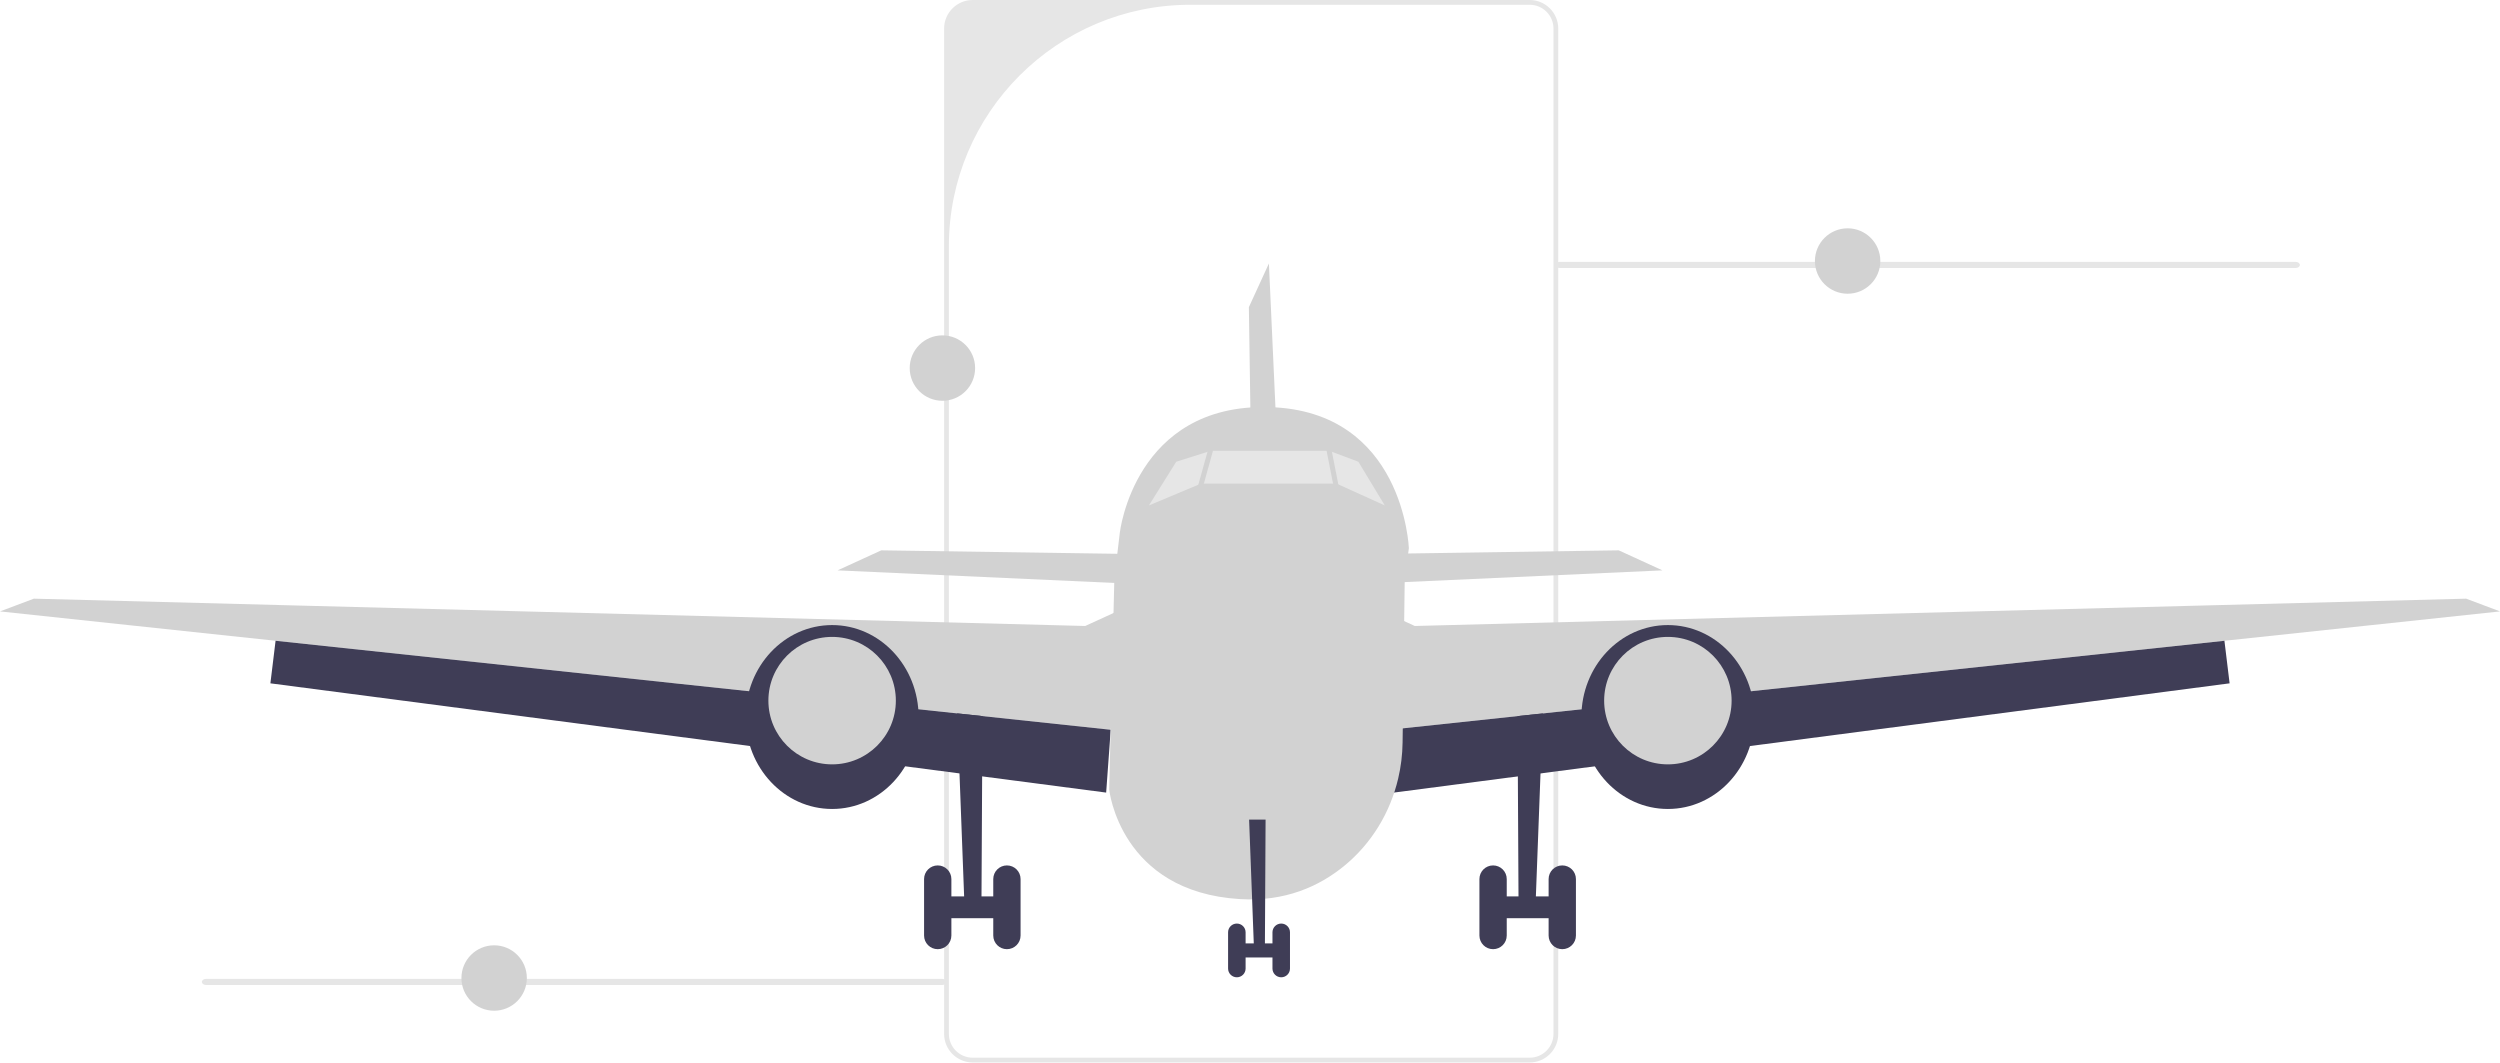
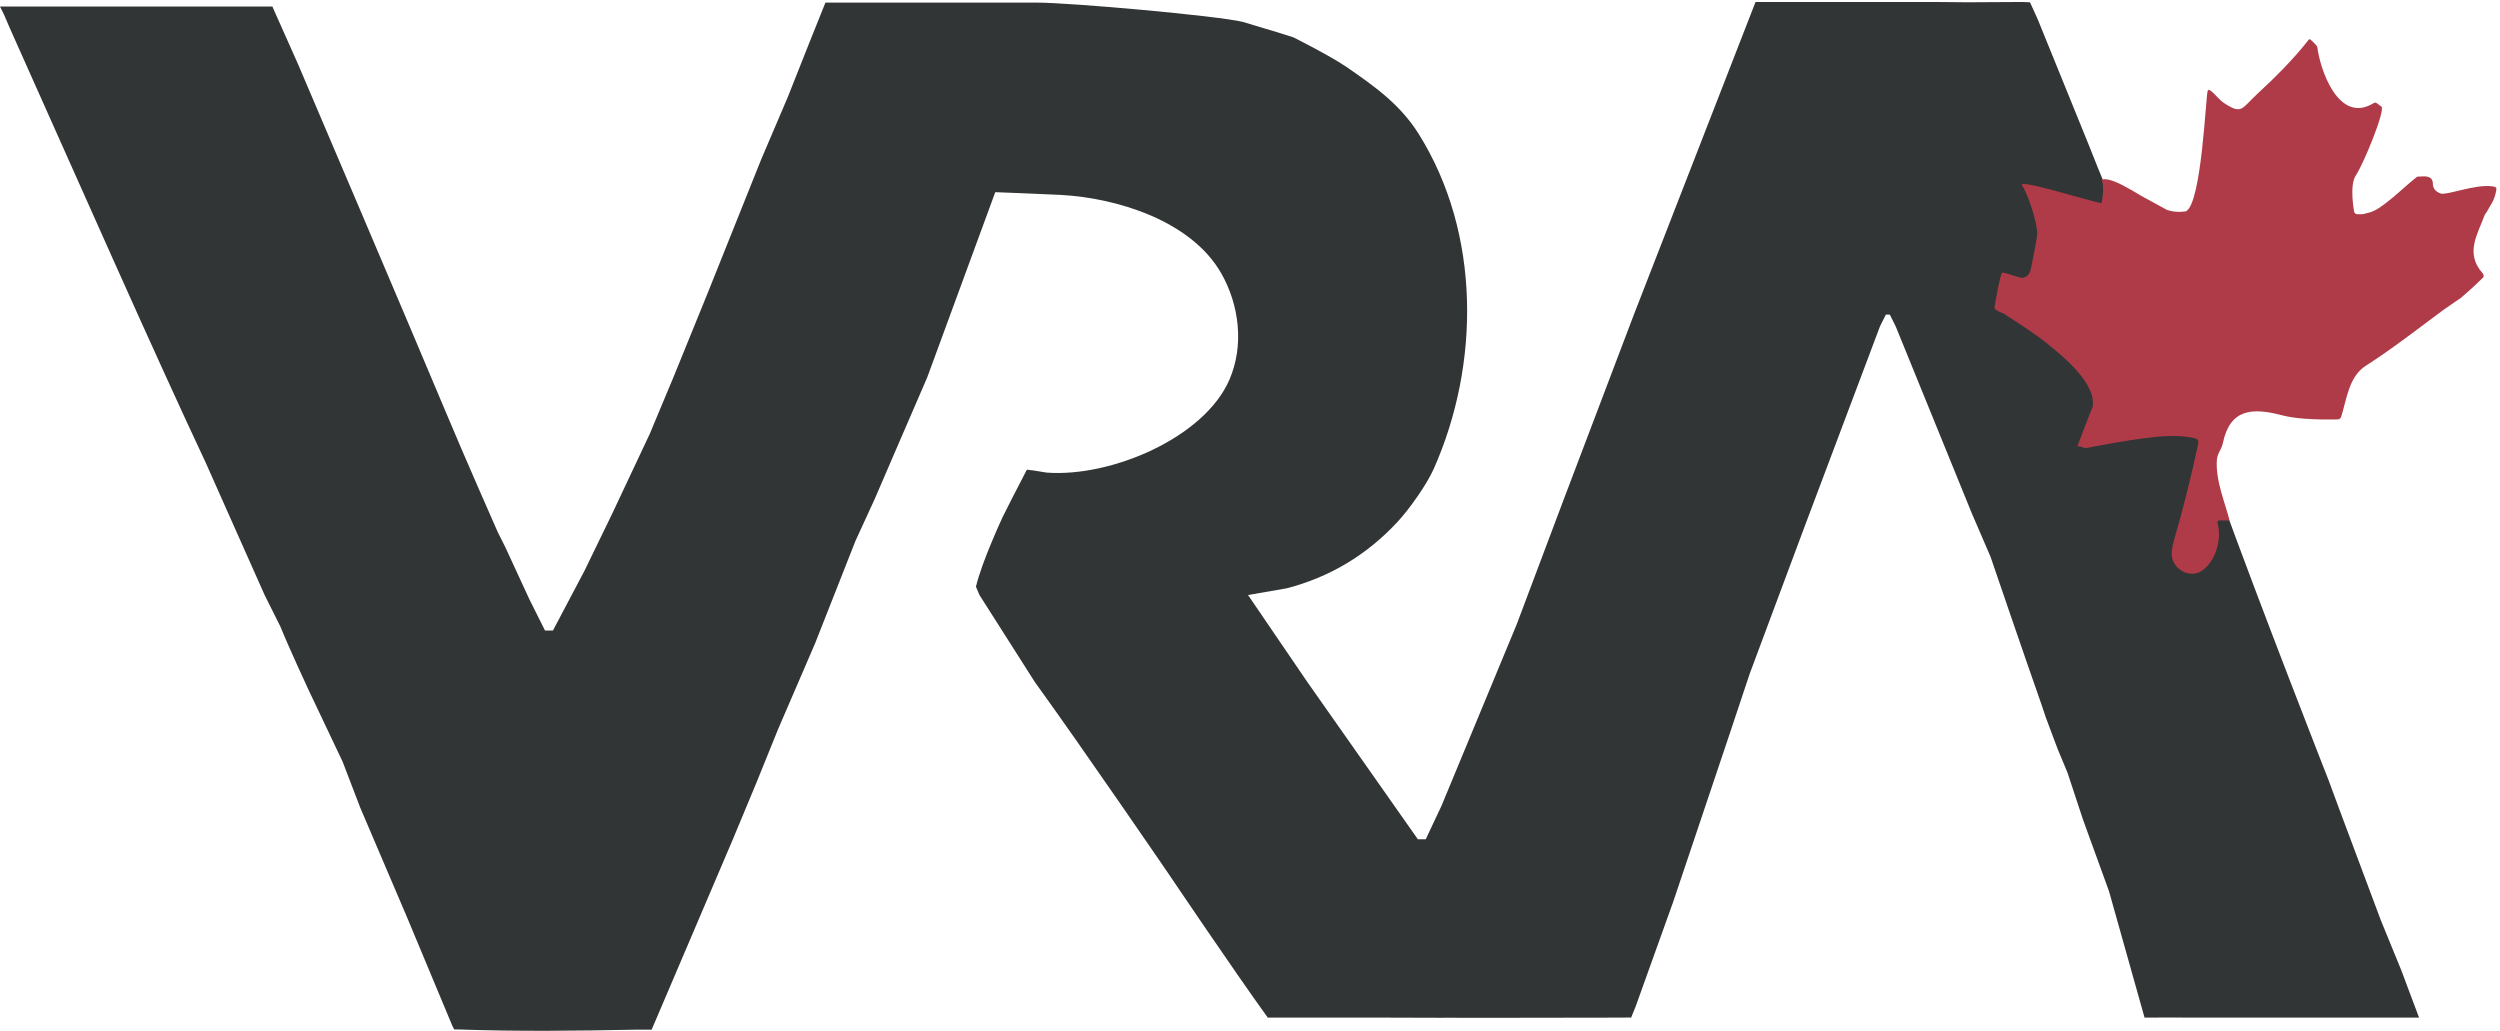
- <svg xmlns="http://www.w3.org/2000/svg" width="993.73" height="422.322" viewBox="0 0 993.73 422.322">
-   <path d="M608.038,422.322h-221.408c-6.261,0-11.355-5.094-11.355-11.355V11.355c0-6.261,5.094-11.355,11.355-11.355h221.408c6.261,0,11.355,5.094,11.355,11.355V410.967c0,6.261-5.094,11.355-11.355,11.355ZM473.168,1.896c-53.018,0-95.997,42.979-95.997,95.997V410.967c0,5.224,4.235,9.459,9.459,9.459h221.408c5.224,0,9.459-4.235,9.459-9.459V11.355c0-5.224-4.235-9.459-9.459-9.459h-134.87Z" fill="#e6e6e6" />
-   <path d="M618.244,105.309c0,.677,.759,1.22,1.704,1.22h292.523c.945,0,1.704-.543,1.704-1.22,0-.677-.759-1.22-1.704-1.22h-292.523c-.945,0-1.704,.544-1.704,1.22h0Z" fill="#e6e6e6" />
-   <polygon points="380.339 279.582 383.234 356.301 376.187 356.301 376.187 364.986 395.883 364.986 395.883 356.301 390.138 356.301 390.548 279.582 380.339 279.582" fill="#3f3d56" />
-   <path d="M372.739,343.997h-0c2.998,0,5.428,2.43,5.428,5.428v22.437c0,2.998-2.43,5.428-5.428,5.428h0c-2.998,0-5.428-2.43-5.428-5.428v-22.437c0-2.998,2.43-5.428,5.428-5.428Z" fill="#3f3d56" />
-   <path d="M400.242,343.997h-0c2.998,0,5.428,2.43,5.428,5.428v22.437c0,2.998-2.43,5.428-5.428,5.428h0c-2.998,0-5.428-2.43-5.428-5.428v-22.437c0-2.998,2.43-5.428,5.428-5.428Z" fill="#3f3d56" />
-   <polygon points="444.392 231.781 332.932 226.715 350.303 218.754 448.011 220.201 444.392 231.781" fill="#d2d2d2" />
-   <polygon points="0 243.032 13.461 237.965 431.364 248.822 448.735 240.86 441.497 290.076 109.538 254.704 0 243.032" fill="#d2d2d2" />
-   <polygon points="107.479 271.62 109.538 254.704 441.497 290.076 439.688 315.046 107.479 271.62" fill="#3f3d56" />
-   <ellipse cx="330.761" cy="285.01" rx="34.379" ry="36.55" fill="#3f3d56" />
-   <circle cx="330.761" cy="278.496" r="25.332" fill="#d2d2d2" />
-   <polygon points="613.391 279.582 610.496 356.301 617.543 356.301 617.543 364.986 597.848 364.986 597.848 356.301 603.592 356.301 603.182 279.582 613.391 279.582" fill="#3f3d56" />
-   <rect x="615.563" y="343.997" width="10.857" height="33.293" rx="5.428" ry="5.428" fill="#3f3d56" />
-   <rect x="588.06" y="343.997" width="10.857" height="33.293" rx="5.428" ry="5.428" fill="#3f3d56" />
-   <polygon points="549.338 231.781 660.798 226.715 643.428 218.754 545.719 220.201 549.338 231.781" fill="#d2d2d2" />
-   <polygon points="509.444 216.188 504.378 104.728 496.416 122.099 497.864 219.807 509.444 216.188" fill="#d2d2d2" />
-   <polygon points="993.73 243.032 980.269 237.965 562.366 248.822 544.996 240.86 552.233 290.076 884.192 254.704 993.73 243.032" fill="#d2d2d2" />
-   <polygon points="886.251 271.62 884.192 254.704 552.233 290.076 554.043 315.046 886.251 271.62" fill="#3f3d56" />
-   <ellipse cx="662.969" cy="285.01" rx="34.379" ry="36.55" fill="#3f3d56" />
-   <circle cx="662.969" cy="278.496" r="25.332" fill="#d2d2d2" />
-   <path d="M560.014,217.897l-1.643,12.106-.854,65.168c-.065,4.849-.651,9.641-1.752,14.287-3.17,13.534-10.574,25.846-21.51,34.77-9.923,8.106-23.457,14.244-41.37,13.158-47.769-2.895-51.988-43.549-51.988-43.549l1.802-73.723,.246-10.111,2.171-18.244s5.79-51.387,59.349-49.94c53.559,1.448,55.549,56.077,55.549,56.077Z" fill="#d2d2d2" />
-   <polygon points="456.696 200.903 467.553 183.533 481.304 179.19 528.349 179.19 539.929 183.533 550.438 200.903 531.244 192.218 477.4 192.218 456.696 200.903" fill="#e6e6e6" />
-   <g>
-     <polygon points="496.509 325.785 498.366 375.001 493.846 375.001 493.846 380.573 506.48 380.573 506.48 375.001 502.795 375.001 503.058 325.785 496.509 325.785" fill="#3f3d56" />
-     <path d="M491.634,367.108h0c1.923,0,3.482,1.559,3.482,3.482v14.393c0,1.923-1.559,3.482-3.482,3.482h0c-1.923,0-3.482-1.559-3.482-3.482v-14.393c0-1.923,1.559-3.482,3.482-3.482Z" fill="#3f3d56" />
-     <path d="M509.277,367.108h0c1.923,0,3.482,1.559,3.482,3.482v14.393c0,1.923-1.559,3.482-3.482,3.482h0c-1.923,0-3.482-1.559-3.482-3.482v-14.393c0-1.923,1.559-3.482,3.482-3.482Z" fill="#3f3d56" />
-   </g>
-   <rect x="460.318" y="185.79" width="37.363" height="2" transform="translate(170.8337 598.33) rotate(-74.47739)" fill="#d2d2d2" />
-   <rect x="530" y="174.108" width="2" height="37.363" transform="translate(-27.20847 106.0012) rotate(-11.11698)" fill="#d2d2d2" />
-   <circle cx="734.416" cy="103.754" r="13" fill="#d2d2d2" />
-   <circle cx="374.602" cy="146.306" r="13" fill="#d2d2d2" />
-   <path d="M80.244,390.309c0,.677,.759,1.22,1.704,1.22H374.471c.945,0,1.704-.543,1.704-1.22,0-.677-.759-1.22-1.704-1.22H81.948c-.945,0-1.704,.544-1.704,1.22Z" fill="#e6e6e6" />
-   <circle cx="196.416" cy="388.754" r="13" fill="#d2d2d2" />
+ <svg xmlns="http://www.w3.org/2000/svg" width="633" height="261" viewBox="0 0 633 261" fill="none">
+   <path d="M534 49V49.386C533.721 49.594 533.492 50.149 533.5 50.5C533.516 51.29 532.686 51.777 532 52C528.698 53.053 538.656 57.382 533.5 59.5L530.5 62.5L531.657 70.5C531.594 70.846 518.2 70.211 518 70.5C517.8 70.789 516.801 72.32 516.5 72.5C516.5 72.5 513.849 72.46 513.5 72.5C513.5 72.5 512.334 72.608 512 72.5C508.112 71.243 508.049 77.516 508 77.5C508.049 77.516 508 77.484 508 77.5C508.049 77.516 508 77.516 508 77.5C508.079 77.525 518.04 82.304 522 85.5C526.031 88.767 531.349 96.231 530.5 102C531.201 103.592 534.749 104.243 534.5 104.5C532.363 106.726 530.691 107.016 530.5 110C530.481 110.269 527.893 110.752 528 111C528.107 111.248 528.291 111.828 528.5 112C528.237 112.069 528.765 112.058 528.5 112C528.5 112 541.647 107.827 549 107.5C551.68 107.388 555.022 107.545 557 108C557.805 108.184 558.675 111.194 558.5 112C556.626 120.721 554.741 128.848 552.5 136.5C551.95 138.391 551.689 139.391 552 140.5C552.933 143.767 553.689 144.214 556.5 142C559.909 139.319 561.517 135.782 560.5 132C560.38 131.537 560.521 130.088 561 130.08L562 125C572.551 154.148 589.6 197.56 589.6 197.56L592.448 205.267L602.819 232.987L608 245.659L611 253.659C611 253.626 612.5 257.659 612.5 257.659H611H609H607H605H597H567H566H565H564.5C564.5 257.659 564.5 257.659 564 257.659H563H562L548 257.643L543 257.659L534 225.659L527.406 207.494L523.5 195.659L521 189.659L518 181.659L517.5 180.159C517.5 180.159 517.024 178.731 517 178.659C512.347 165.445 504 140.959 504 140.959L499.306 130.08L480 82.659L478.5 79.659H478H477.5L476 82.659L456.994 133.144L446.383 161.582L443 170.659L438 185.659L423.714 228.164L414.156 254.818L413 257.659C413 257.61 411.707 257.627 411 257.659L382 257.703H369.511C369.511 257.659 365 257.703 365 257.703L350 257.659H325H321C312.722 246.225 295.904 221.282 295.904 221.282C295.904 221.282 274.334 189.726 262 172.659L248 150.659L247.109 148.56C248.616 142.144 253.903 130.846 253.903 130.846C256.5 125.659 256 126.659 260 118.925C261 119 262 119.159 265 119.659C281.273 120.893 304.924 110.87 311.289 96.136C315.033 87.495 313.813 77.25 309.207 69.183C301.671 55.981 283 50.125 268.57 49.35C265 49.159 252 48.659 252 48.659L234.775 95.55L227.98 111.265L221.473 126.357L216.592 136.986L206.352 162.97L197 184.659L191.482 198.29L185.5 212.659L181.362 222.359L165 260.707H161.324C146.124 261.018 131.049 261.186 116 260.659C116 260.659 115.5 260.659 115 260.659L114.5 259.659C110.708 250.515 103.042 232.209 103.042 232.209L91.223 204.525L86.749 192.856L78.016 174.448C78.016 174.448 73.225 164.157 71 158.659L69 154.659L67 150.659L52.105 117.189C38.26 87.666 22.135 51.052 2.5 7.159L1 3.659L0 1.659C0 1.659 31.965 1.683 37.5 1.659C49 1.659 53 1.659 53 1.659C52 1.659 69 1.659 69 1.659L69.056 1.87L75.5 16.329C75.5 16.329 105.295 86.174 112.576 103.617C117.648 115.777 126 134.659 126 134.659L127 136.659L128 138.659L134 151.659L136.5 156.659L137.5 158.659L138 159.659H140L148 144.5L155 130.08L164.5 109.9L170.5 95.55L179 74.659L185.863 57.522L192.726 40.386L199.5 24.5L204.94 10.775L209 0.659H210H225.5H262.5C271 0.659 308.5 4 314.722 5.557L319.5 7C323 8 327.522 9.471 327.522 9.471C327.522 9.471 336.861 14.151 341 17C348.082 21.883 354.522 26.454 359.187 33.875C375.002 59.069 374.762 92.306 363.015 118.733C361.269 122.647 356.962 128.775 353.888 132.102C346.112 140.497 336.741 146.118 325.775 148.966L316 150.659L331 172.659L359 212.5H360H361L365 204L384.034 158.075L395.877 126.609L413.737 79.56L444.5 0.5H460H468L484 0.5L490 0.5L498.014 0.578L512 0.5L514 0.578L516 5L529 37C529 37 533.5 48.5 534 49Z" fill="#323535" />
+   <path d="M564.5 131.774H562.031C561.553 131.782 561.373 132.018 561.493 132.481C562.51 136.263 561.266 141.601 557.856 144.282C555.045 146.496 550.978 144.749 550.045 141.481C549.734 140.372 549.853 138.872 550.404 136.981C552.645 129.329 554.702 121.142 556.576 112.421C556.752 111.615 556.437 111.12 555.631 110.937C553.653 110.482 551.325 110.311 548.645 110.422C541.292 110.749 528 113.5 528 113.5C528 113.5 527 113 526 113C526 113 529 105 529.888 102.93C530.737 97.161 522.734 90.542 518.702 87.275C514.743 84.079 512 82.5 507.5 79.5C507.5 79.5 505 78.5 505 78C505 77.5 506.5 69 507 69C507.5 69 511.65 70.41 511.999 70.371C512.347 70.331 512.684 70.218 512.985 70.037C513.286 69.857 513.545 69.615 513.745 69.326C513.945 69.037 514.082 68.71 514.145 68.364C514.145 68.364 515.639 61.464 515.819 59.232C516 57 513.497 49 511.999 47C510.5 45 529 51 532.113 51.428C532.113 51.428 533 47.5 532.113 45.5C532.113 45.5 533 45 535.5 46C538 47 542 49.5 542 49.5L548.645 53.128C551 54 553.5 53.5 553.5 53.5C557.5 51.374 558.5 23.915 559 22.958C559.5 22 561.5 25 563 26C567.73 29.153 567.5 27.5 571.554 23.768C575.972 19.723 580.814 14.841 584.331 10.348C584.709 9.866 584.649 9.903 585 10C585 10 586.689 11.51 586.734 11.871C587.392 17.353 592 31.5 600.91 26.174C601.234 25.98 601.403 25.967 601.463 25.967C601.664 25.95 602.819 26.91 603 27C604 28 598.338 41.745 596.508 44.391C594.769 46.92 596.089 53.734 596.089 53.734C596.366 54.126 596.566 54.234 596.818 54.234C596.818 54.234 597.658 54.234 597.602 54.234H598.249C600.662 53.696 601.5 53.394 604 51.5C606.823 49.362 609.116 47.064 611.413 45.228C612.5 44.5 611.143 44.837 613.321 44.669C615.5 44.5 616 45.5 616 46.5C616 47.5 616.5 48.5 618 49C619.5 49.5 626.666 46.617 630.948 47.167C631.214 47.2 631.827 47.296 632 47.5C632.173 47.704 632.011 48.233 632 48.5C631.5 51 630.5 52 629.585 53.762C629.353 54.002 629.182 54.273 629.07 54.576C627.395 59.172 624.058 64.115 628.58 69.154C628.704 69.289 628.791 69.453 628.833 69.631C628.874 69.809 628.87 69.996 628.819 70.171C626 73 623 75.5 623 75.5C623 75.5 619.847 77.616 618.603 78.525C612.179 83.265 605.719 88.34 598.996 92.625C594.701 95.366 594.151 101.242 592.787 105.539C592.727 105.727 592.611 105.892 592.454 106.01C592.298 106.128 592.109 106.193 591.914 106.197C585.622 106.317 580.948 105.974 577.894 105.168C570.274 103.157 564.639 103.492 562.833 112.182C562.498 113.797 561.445 114.743 561.313 116.419C560.915 121.693 563.5 127.5 564.5 131.774Z" fill="#B03B48" />
</svg>
